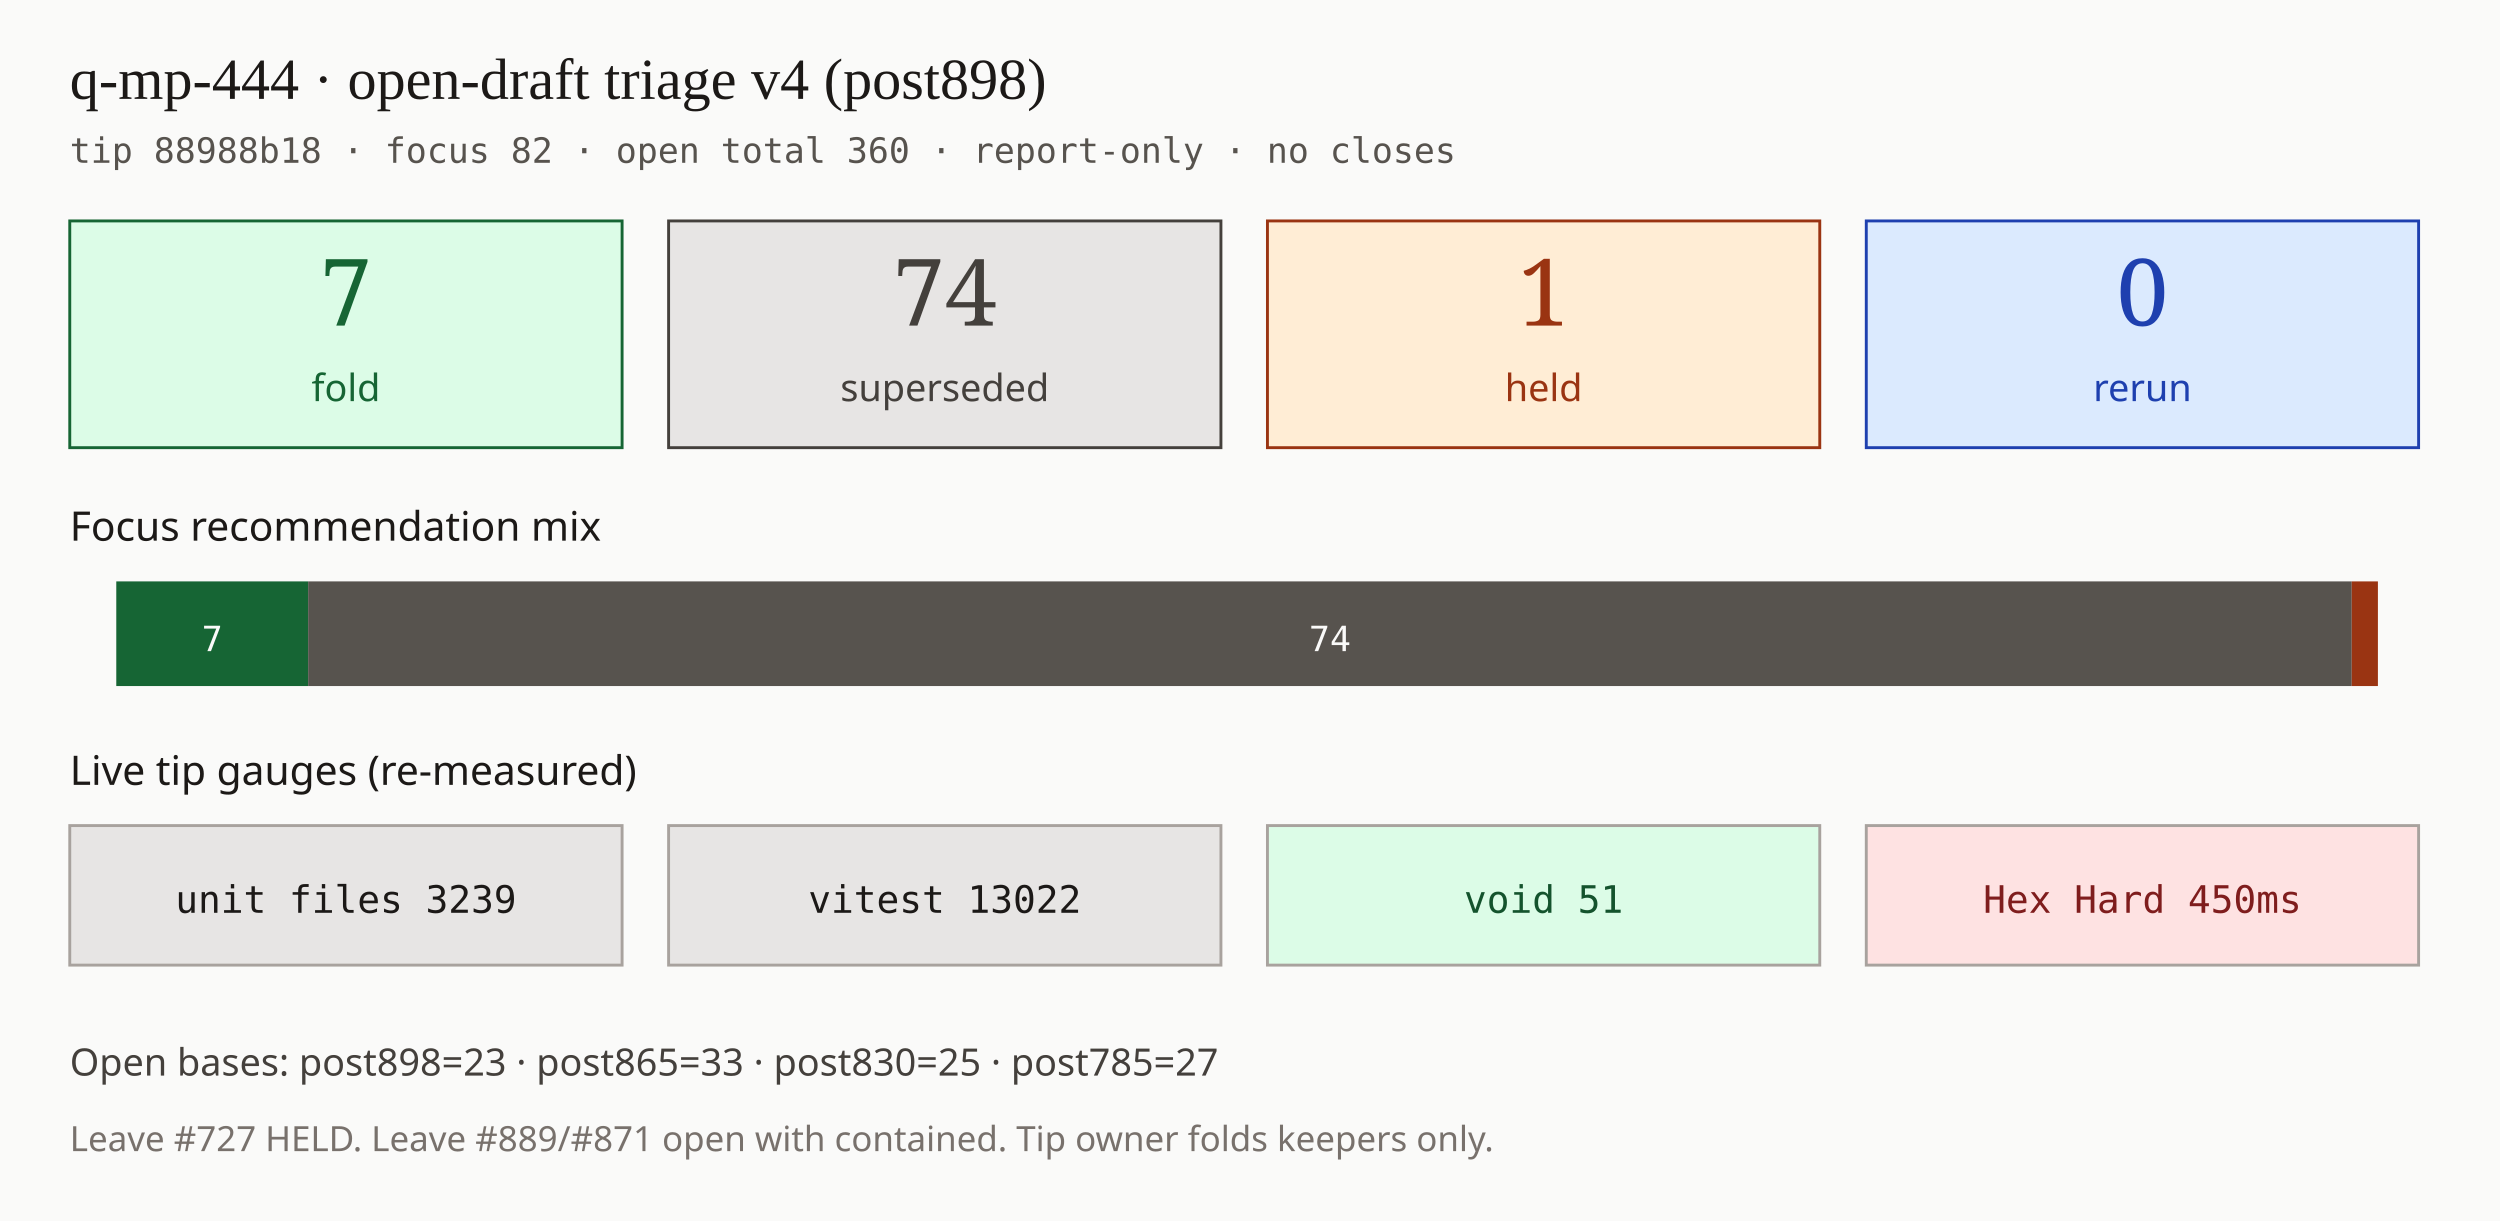
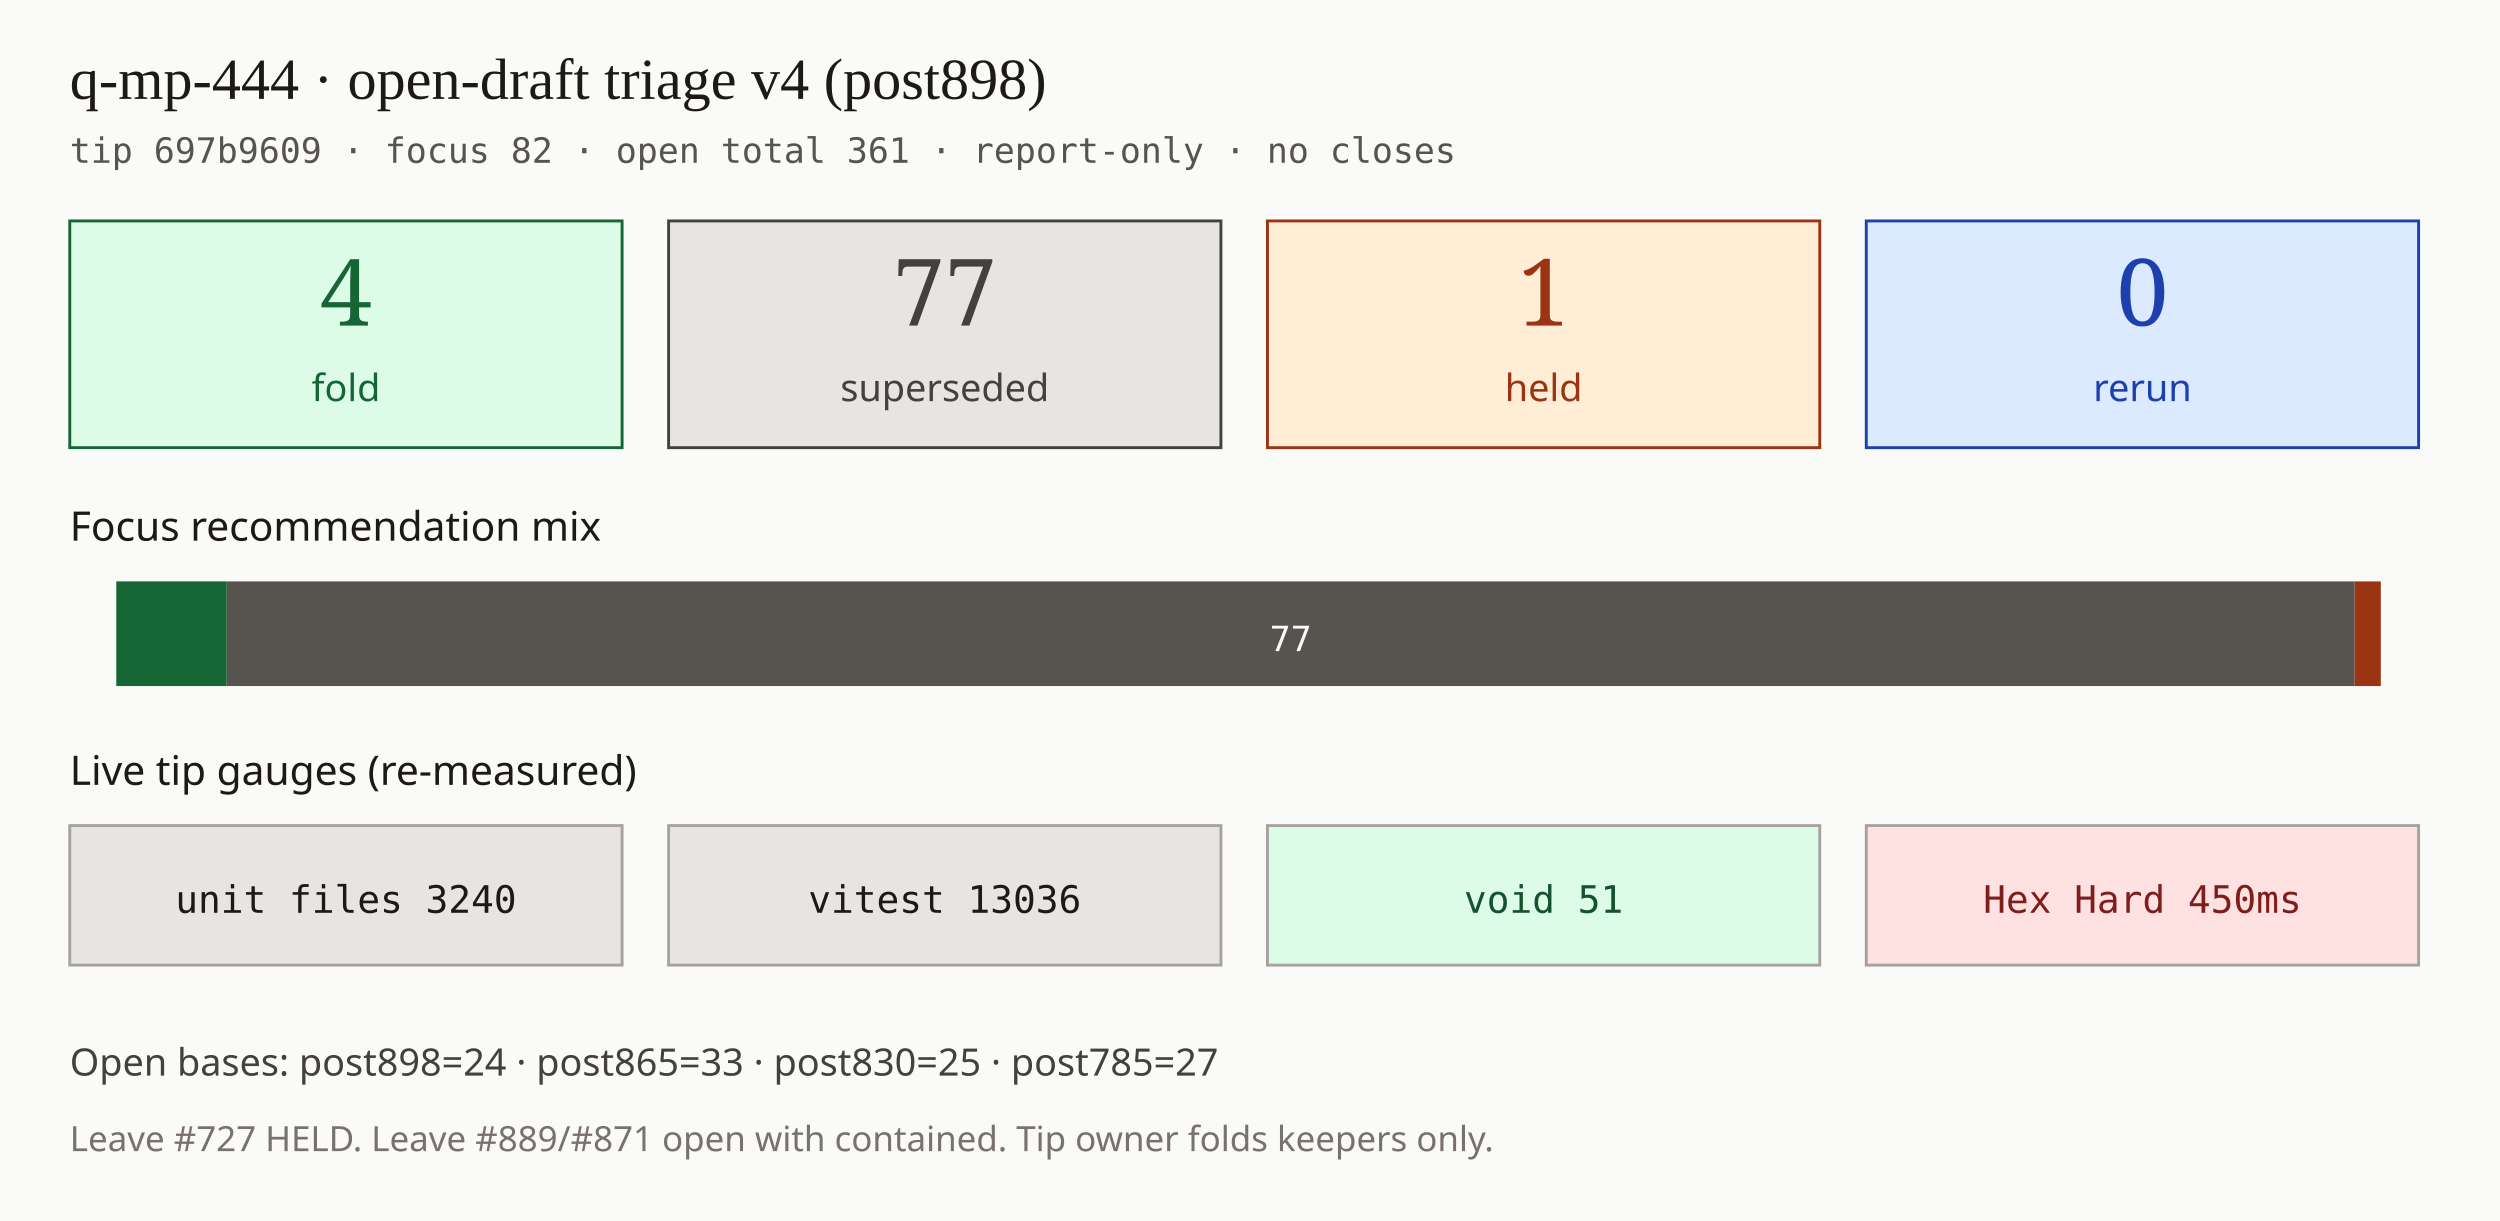
<svg xmlns="http://www.w3.org/2000/svg" width="860" height="420" viewBox="0 0 860 420" role="img" aria-labelledby="title desc">
  <rect width="100%" height="100%" fill="#fafaf9" />
  <text x="24" y="34" font-family="Georgia, 'Times New Roman', serif" font-size="20" fill="#1c1917">q-mp-444 · open-draft triage v4 (post898)</text>
-   <text x="24" y="56" font-family="ui-monospace, SFMono-Regular, Menlo, monospace" font-size="12" fill="#57534e">tip 88988b18 · focus 82 · open total 360 · report-only · no closes</text>
+   <text x="24" y="56" font-family="ui-monospace, SFMono-Regular, Menlo, monospace" font-size="12" fill="#57534e">tip 697b9609 · focus 82 · open total 361 · report-only · no closes</text>
  <rect x="24" y="76" width="190" height="78" fill="#dcfce7" stroke="#166534" stroke-width="1" />
-   <text x="119" y="112" text-anchor="middle" font-family="Georgia, serif" font-size="32" fill="#166534">7</text>
+   <text x="119" y="112" text-anchor="middle" font-family="Georgia, serif" font-size="32" fill="#166534">4</text>
  <text x="119" y="138" text-anchor="middle" font-family="ui-sans-serif, system-ui, sans-serif" font-size="13" fill="#166534">fold</text>
  <rect x="230" y="76" width="190" height="78" fill="#e7e5e4" stroke="#44403c" stroke-width="1" />
-   <text x="325" y="112" text-anchor="middle" font-family="Georgia, serif" font-size="32" fill="#44403c">74</text>
+   <text x="325" y="112" text-anchor="middle" font-family="Georgia, serif" font-size="32" fill="#44403c">77</text>
  <text x="325" y="138" text-anchor="middle" font-family="ui-sans-serif, system-ui, sans-serif" font-size="13" fill="#44403c">superseded</text>
  <rect x="436" y="76" width="190" height="78" fill="#ffedd5" stroke="#9a3412" stroke-width="1" />
  <text x="531" y="112" text-anchor="middle" font-family="Georgia, serif" font-size="32" fill="#9a3412">1</text>
  <text x="531" y="138" text-anchor="middle" font-family="ui-sans-serif, system-ui, sans-serif" font-size="13" fill="#9a3412">held</text>
  <rect x="642" y="76" width="190" height="78" fill="#dbeafe" stroke="#1e40af" stroke-width="1" />
  <text x="737" y="112" text-anchor="middle" font-family="Georgia, serif" font-size="32" fill="#1e40af">0</text>
  <text x="737" y="138" text-anchor="middle" font-family="ui-sans-serif, system-ui, sans-serif" font-size="13" fill="#1e40af">rerun</text>
  <text x="24" y="186" font-family="ui-sans-serif, system-ui, sans-serif" font-size="14" fill="#1c1917">Focus recommendation mix</text>
-   <rect x="40" y="200" width="66" height="36" fill="#166534" />
-   <text x="73.0" y="224" text-anchor="middle" font-family="ui-monospace, Menlo, monospace" font-size="12" fill="#fafaf9">7</text>
-   <rect x="106" y="200" width="703" height="36" fill="#57534e" />
-   <text x="457.5" y="224" text-anchor="middle" font-family="ui-monospace, Menlo, monospace" font-size="12" fill="#fafaf9">74</text>
-   <rect x="809" y="200" width="9" height="36" fill="#9a3412" />
+   <rect x="40" y="200" width="38" height="36" fill="#166534" />
+   <rect x="78" y="200" width="732" height="36" fill="#57534e" />
+   <text x="444.0" y="224" text-anchor="middle" font-family="ui-monospace, Menlo, monospace" font-size="12" fill="#fafaf9">77</text>
+   <rect x="810" y="200" width="9" height="36" fill="#9a3412" />
  <text x="24" y="270" font-family="ui-sans-serif, system-ui, sans-serif" font-size="14" fill="#1c1917">Live tip gauges (re-measured)</text>
  <rect x="24" y="284" width="190" height="48" fill="#e7e5e4" stroke="#a8a29e" stroke-width="1" />
-   <text x="119" y="314" text-anchor="middle" font-family="ui-monospace, Menlo, monospace" font-size="13" fill="#1c1917">unit files 3239</text>
+   <text x="119" y="314" text-anchor="middle" font-family="ui-monospace, Menlo, monospace" font-size="13" fill="#1c1917">unit files 3240</text>
  <rect x="230" y="284" width="190" height="48" fill="#e7e5e4" stroke="#a8a29e" stroke-width="1" />
-   <text x="325" y="314" text-anchor="middle" font-family="ui-monospace, Menlo, monospace" font-size="13" fill="#1c1917">vitest 13022</text>
+   <text x="325" y="314" text-anchor="middle" font-family="ui-monospace, Menlo, monospace" font-size="13" fill="#1c1917">vitest 13036</text>
  <rect x="436" y="284" width="190" height="48" fill="#dcfce7" stroke="#a8a29e" stroke-width="1" />
  <text x="531" y="314" text-anchor="middle" font-family="ui-monospace, Menlo, monospace" font-size="13" fill="#14532d">void 51</text>
  <rect x="642" y="284" width="190" height="48" fill="#fee2e2" stroke="#a8a29e" stroke-width="1" />
  <text x="737" y="314" text-anchor="middle" font-family="ui-monospace, Menlo, monospace" font-size="13" fill="#7f1d1d">Hex Hard 450ms</text>
-   <text x="24" y="370" font-family="ui-sans-serif, system-ui, sans-serif" font-size="13" fill="#44403c">Open bases: post898=23 · post865=33 · post830=25 · post785=27</text>
+   <text x="24" y="370" font-family="ui-sans-serif, system-ui, sans-serif" font-size="13" fill="#44403c">Open bases: post898=24 · post865=33 · post830=25 · post785=27</text>
  <text x="24" y="396" font-family="ui-sans-serif, system-ui, sans-serif" font-size="12" fill="#78716c">Leave #727 HELD. Leave #889/#871 open with contained. Tip owner folds keepers only.</text>
</svg>
